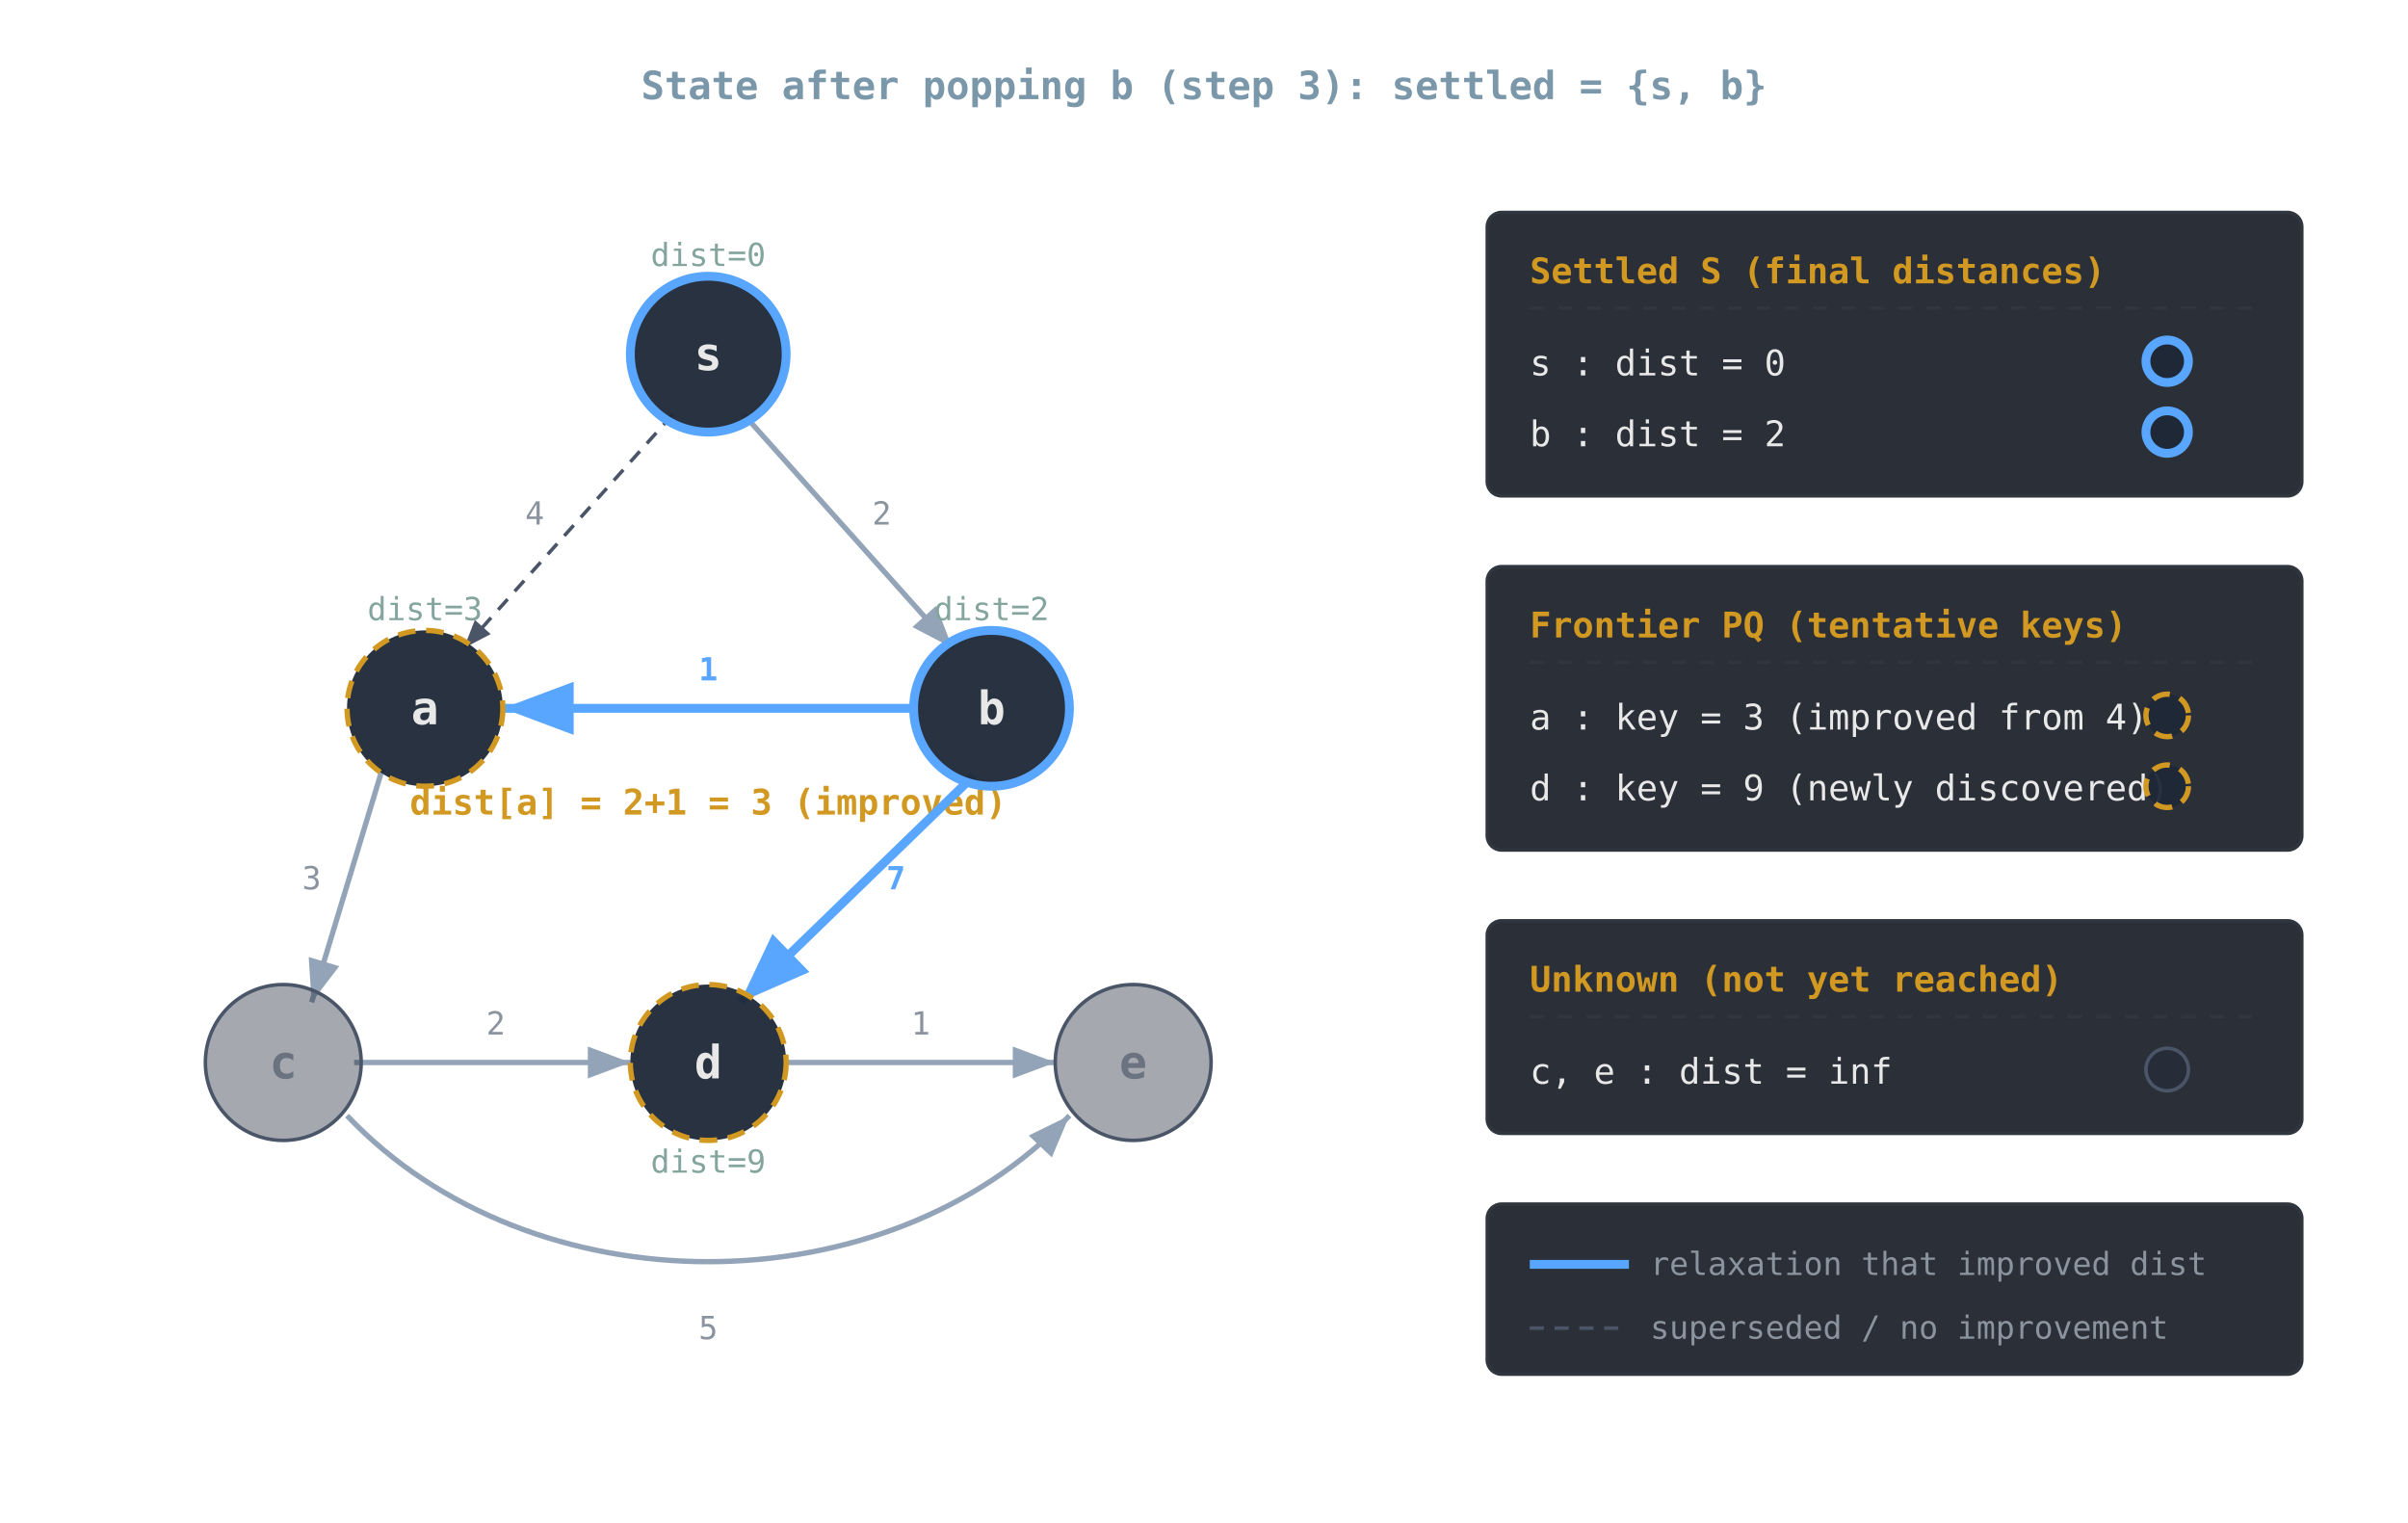
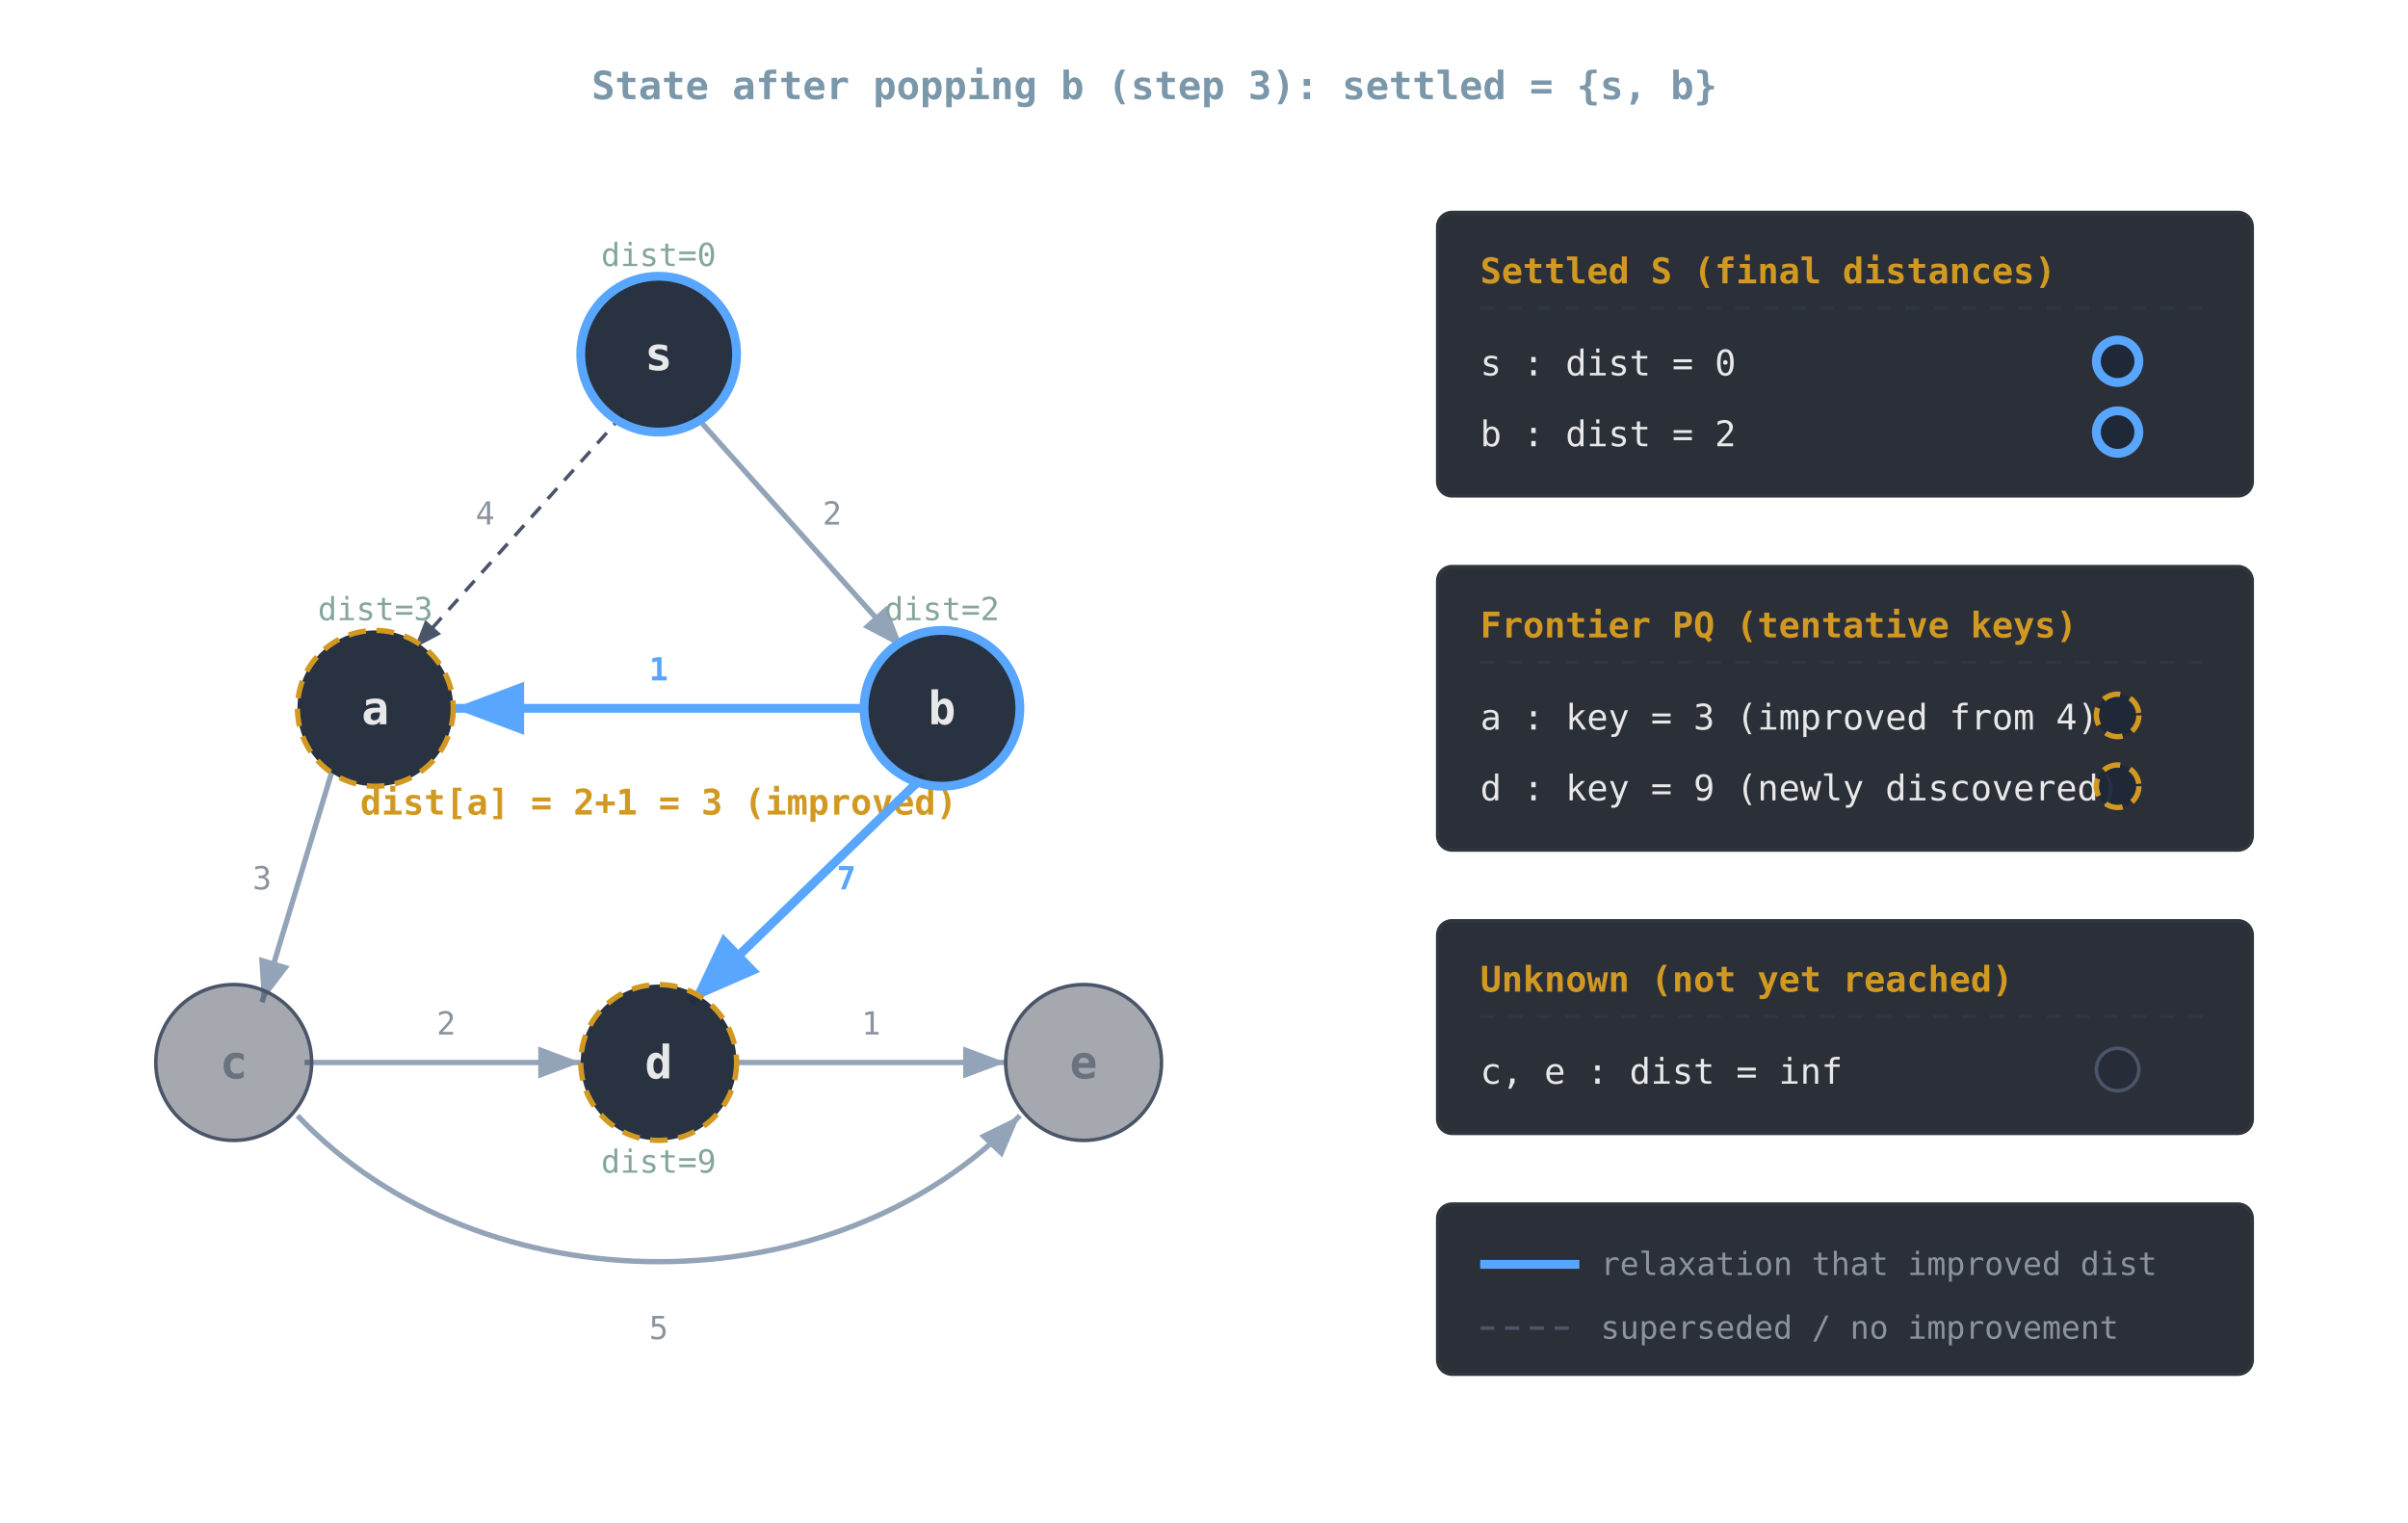
- <svg xmlns="http://www.w3.org/2000/svg" viewBox="0 0 680 430" fill="none">
+ <svg xmlns="http://www.w3.org/2000/svg" viewBox="14 0 680 430" fill="none">
  <style>
    text { font-family: 'IBM Plex Mono', 'SF Mono', 'Fira Code', 'Consolas', monospace; }
    .node { fill: rgba(30,40,55,0.95); stroke: #58a6ff; stroke-width: 1.5; }
    .node-settled { fill: rgba(30,40,55,0.95); stroke: #58a6ff; stroke-width: 2.5; }
    .node-frontier { fill: rgba(30,40,55,0.95); stroke: #d29922; stroke-width: 1.5; stroke-dasharray: 5 3; }
    .node-unknown { fill: rgba(30,40,55,0.4); stroke: #4a5568; stroke-width: 1; }
    .node-text { font-size: 13px; fill: #e8e8e8; text-anchor: middle; dominant-baseline: central; font-weight: 600; }
    .node-text-dim { font-size: 13px; fill: #6b7280; text-anchor: middle; dominant-baseline: central; font-weight: 600; }
    .edge { stroke: #93a3b8; stroke-width: 1.5; fill: none; }
    .edge-improved { stroke: #58a6ff; stroke-width: 2.5; fill: none; }
    .edge-dim { stroke: #4a5568; stroke-width: 1; fill: none; stroke-dasharray: 4 3; }
    .edge-weight { font-size: 9px; fill: #8b949e; text-anchor: middle; dominant-baseline: central; }
    .edge-weight-improved { font-size: 9px; fill: #58a6ff; text-anchor: middle; dominant-baseline: central; font-weight: 600; }
    .anno { font-size: 10px; fill: #d29922; font-weight: 600; text-anchor: middle; }
    .anno-left { font-size: 10px; fill: #d29922; font-weight: 600; text-anchor: start; }
    .desc { font-size: 9px; fill: #8b949e; font-style: italic; text-anchor: middle; }
    .dist-label { font-size: 9px; fill: #84a59d; text-anchor: middle; dominant-baseline: central; }
    .legend-text { font-size: 9px; fill: #8b949e; text-anchor: start; }
    .callout-box { fill: rgba(20,25,35,0.9); stroke: #30363d; stroke-width: 1; rx: 4; }
    .callout-header { font-size: 10px; fill: #d29922; font-weight: 600; text-anchor: start; }
    .callout-entry { font-size: 10px; fill: #e8e8e8; text-anchor: start; }
    .sep { stroke: #30363d; stroke-width: 1; stroke-dasharray: 4 4; }
    .title { font-size: 11px; fill: #7b97aa; font-weight: 600; text-anchor: middle; }
    .arrow { fill: #93a3b8; }
    .arrow-improved { fill: #58a6ff; }
    @media (prefers-color-scheme: light) {
      .node { fill: #1a1a2e; stroke: #284b63; }
      .node-settled { fill: #1a1a2e; stroke: #284b63; }
      .node-frontier { fill: #1a1a2e; stroke: #9e6000; }
      .node-unknown { fill: rgba(26,26,46,0.4); stroke: #b8b8b8; }
      .node-text { fill: #e8e8e8; }
      .node-text-dim { fill: #9ca3af; }
      .edge { stroke: #b8b8b8; }
      .edge-improved { stroke: #284b63; }
      .edge-dim { stroke: #d1d5db; }
      .edge-weight { fill: #6e7781; }
      .edge-weight-improved { fill: #284b63; }
      .anno, .anno-left { fill: #9e6000; }
      .desc { fill: #6e7781; }
      .dist-label { fill: #4a7c6f; }
      .legend-text { fill: #6e7781; }
      .callout-box { fill: rgba(240,240,245,0.95); stroke: #e5e5e5; }
      .callout-header { fill: #9e6000; }
      .callout-entry { fill: #1a1a2e; }
      .sep { stroke: #e5e5e5; }
      .title { fill: #284b63; }
      .arrow { fill: #b8b8b8; }
      .arrow-improved { fill: #284b63; }
    }
  </style>
  <defs>
    <marker id="arrowhead" markerWidth="8" markerHeight="6" refX="8" refY="3" orient="auto">
      <polygon points="0 0, 8 3, 0 6" class="arrow" />
    </marker>
    <marker id="arrowhead-improved" markerWidth="8" markerHeight="6" refX="8" refY="3" orient="auto">
      <polygon points="0 0, 8 3, 0 6" class="arrow-improved" />
    </marker>
    <marker id="arrowhead-dim" markerWidth="8" markerHeight="6" refX="8" refY="3" orient="auto">
      <polygon points="0 0, 8 3, 0 6" fill="#4a5568" />
    </marker>
  </defs>
  <text x="340" y="28" class="title">State after popping b (step 3): settled = {s, b}</text>
  <line x1="190" y1="117" x2="131" y2="183" class="edge-dim" marker-end="url(#arrowhead-dim)" />
  <text x="151" y="145" class="edge-weight">4</text>
  <line x1="210" y1="117" x2="269" y2="183" class="edge" marker-end="url(#arrowhead)" />
  <text x="249" y="145" class="edge-weight">2</text>
  <line x1="258" y1="200" x2="142" y2="200" class="edge-improved" marker-end="url(#arrowhead-improved)" />
  <text x="200" y="189" class="edge-weight-improved">1</text>
  <text x="200" y="230" class="anno" font-size="9px">dist[a] = 2+1 = 3 (improved)</text>
  <line x1="275" y1="219" x2="209" y2="283" class="edge-improved" marker-end="url(#arrowhead-improved)" />
  <text x="253" y="248" class="edge-weight-improved">7</text>
  <line x1="108" y1="217" x2="88" y2="283" class="edge" marker-end="url(#arrowhead)" />
  <text x="88" y="248" class="edge-weight">3</text>
  <line x1="100" y1="300" x2="178" y2="300" class="edge" marker-end="url(#arrowhead)" />
  <text x="140" y="289" class="edge-weight">2</text>
  <path d="M 98,315 C 150,370 250,370 302,315" class="edge" marker-end="url(#arrowhead)" />
  <text x="200" y="375" class="edge-weight">5</text>
  <line x1="222" y1="300" x2="298" y2="300" class="edge" marker-end="url(#arrowhead)" />
  <text x="260" y="289" class="edge-weight">1</text>
  <circle cx="200" cy="100" r="22" class="node-settled" />
  <text x="200" y="100" class="node-text">s</text>
  <text x="200" y="72" class="dist-label">dist=0</text>
  <circle cx="120" cy="200" r="22" class="node-frontier" />
  <text x="120" y="200" class="node-text">a</text>
  <text x="120" y="172" class="dist-label">dist=3</text>
  <circle cx="280" cy="200" r="22" class="node-settled" />
  <text x="280" y="200" class="node-text">b</text>
  <text x="280" y="172" class="dist-label">dist=2</text>
  <circle cx="80" cy="300" r="22" class="node-unknown" />
  <text x="80" y="300" class="node-text-dim">c</text>
  <circle cx="200" cy="300" r="22" class="node-frontier" />
  <text x="200" y="300" class="node-text">d</text>
  <text x="200" y="328" class="dist-label">dist=9</text>
  <circle cx="320" cy="300" r="22" class="node-unknown" />
  <text x="320" y="300" class="node-text-dim">e</text>
  <rect x="420" y="60" width="230" height="80" class="callout-box" rx="4" />
  <text x="432" y="80" class="callout-header">Settled S (final distances)</text>
  <line x1="432" y1="87" x2="638" y2="87" class="sep" />
  <text x="432" y="106" class="callout-entry">s : dist = 0</text>
  <text x="432" y="126" class="callout-entry">b : dist = 2</text>
  <circle cx="612" cy="102" r="6" class="node-settled" />
  <circle cx="612" cy="122" r="6" class="node-settled" />
  <rect x="420" y="160" width="230" height="80" class="callout-box" rx="4" />
  <text x="432" y="180" class="callout-header">Frontier PQ (tentative keys)</text>
  <line x1="432" y1="187" x2="638" y2="187" class="sep" />
  <text x="432" y="206" class="callout-entry">a : key = 3  (improved from 4)</text>
  <text x="432" y="226" class="callout-entry">d : key = 9  (newly discovered)</text>
  <circle cx="612" cy="202" r="6" class="node-frontier" />
  <circle cx="612" cy="222" r="6" class="node-frontier" />
  <rect x="420" y="260" width="230" height="60" class="callout-box" rx="4" />
  <text x="432" y="280" class="callout-header">Unknown (not yet reached)</text>
  <line x1="432" y1="287" x2="638" y2="287" class="sep" />
  <text x="432" y="306" class="callout-entry">c, e : dist = inf</text>
  <circle cx="612" cy="302" r="6" class="node-unknown" />
  <rect x="420" y="340" width="230" height="48" class="callout-box" rx="4" />
  <line x1="432" y1="357" x2="460" y2="357" class="edge-improved" />
  <text x="466" y="360" class="legend-text">relaxation that improved dist</text>
  <line x1="432" y1="375" x2="460" y2="375" class="edge-dim" />
  <text x="466" y="378" class="legend-text">superseded / no improvement</text>
</svg>
